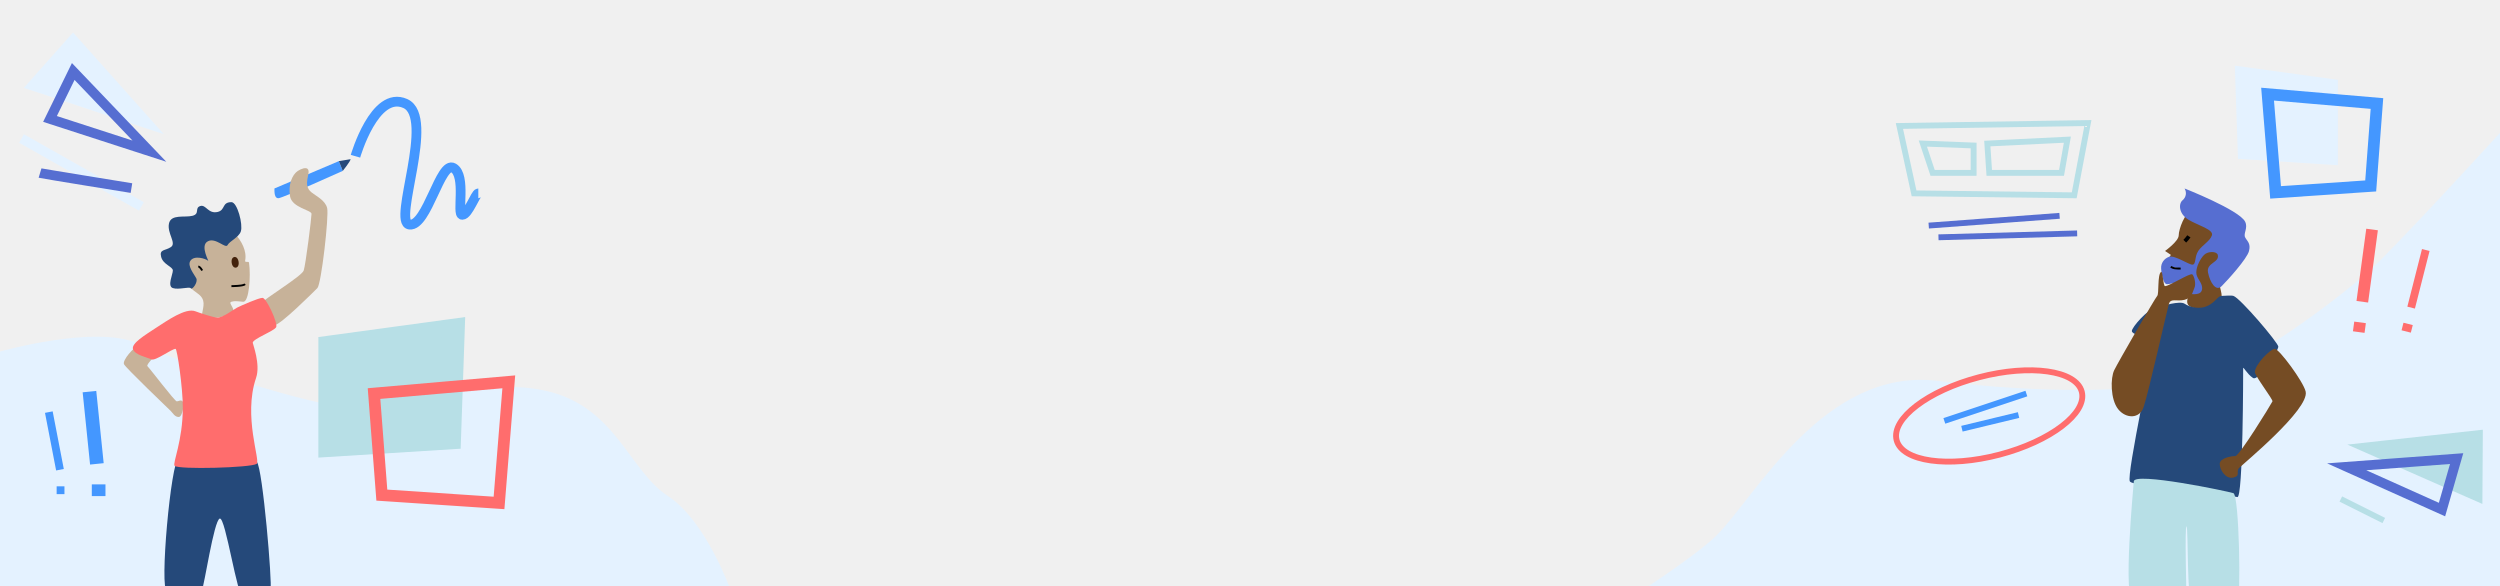
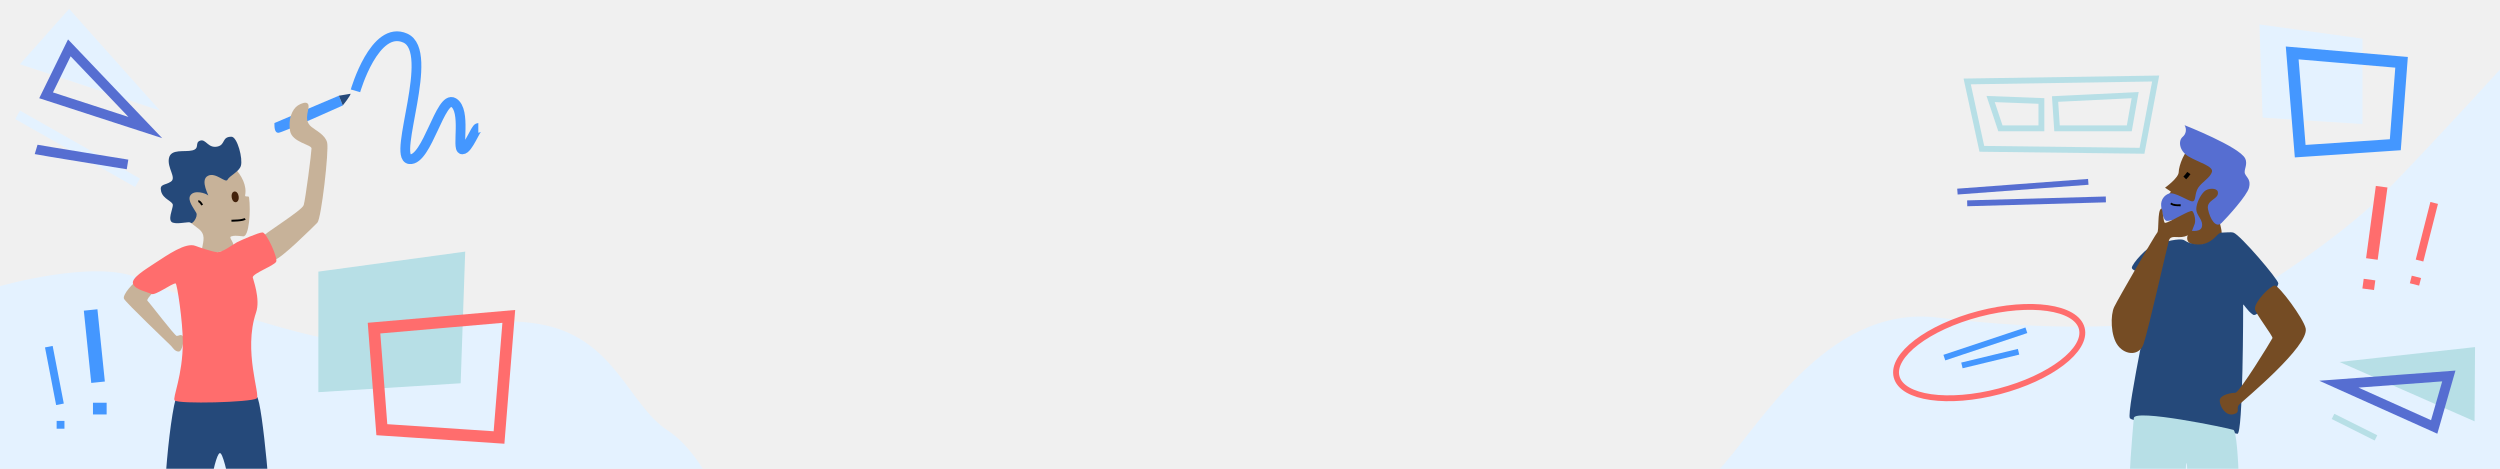
- <svg xmlns="http://www.w3.org/2000/svg" version="1.1" id="Layer_1" x="0px" y="0px" viewBox="0 0 1280 300" style="enable-background:new 0 0 1280 300;" xml:space="preserve">
-   <style type="text/css">
- 	.st0{fill:#E4F2FF;}
- 	.st1{fill:#4497FF;}
- 	.st2{fill:#754C24;}
- 	.st3{fill:#566ED1;}
- 	.st4{fill:#25497A;}
- 	.st5{fill:#FFFFFF;stroke:#000000;stroke-width:2;stroke-miterlimit:10;}
- 	.st6{fill:#FFFFFF;stroke:#000000;stroke-miterlimit:10;}
- 	.st7{fill:#C7B299;}
- 	.st8{fill:#B7DFE6;}
- 	.st9{fill:#FF6D6D;}
- 	.st10{fill:#B7DFE6;stroke:#B7DFE6;stroke-width:9;stroke-miterlimit:10;}
- 	.st11{fill:none;stroke:#FF6D6D;stroke-width:6;stroke-miterlimit:10;}
- 	.st12{fill:none;stroke:#B7DFE6;stroke-width:3;stroke-miterlimit:10;}
- 	.st13{fill:none;stroke:#566ED1;stroke-width:3;stroke-miterlimit:10;}
- 	.st14{fill:none;stroke:#4497FF;stroke-width:3;stroke-miterlimit:10;}
- 	.st15{fill:none;stroke:#FF6D6D;stroke-width:4;stroke-miterlimit:10;}
- 	.st16{fill:none;stroke:#4497FF;stroke-width:7;stroke-miterlimit:10;}
- 	.st17{fill:none;stroke:#4497FF;stroke-width:4;stroke-miterlimit:10;}
- 	.st18{fill:none;stroke:#FF6D6D;stroke-width:3;stroke-miterlimit:10;}
- 	.st19{fill:none;stroke:#4497FF;stroke-width:5;stroke-miterlimit:10;}
- 	.st20{fill:#E4F2FF;stroke:#E4F2FF;stroke-width:9;stroke-miterlimit:10;}
- 	.st21{fill:none;stroke:#4497FF;stroke-width:6;stroke-miterlimit:10;}
- 	.st22{fill:#E4F2FF;stroke:#E4F2FF;stroke-width:5;stroke-miterlimit:10;}
- 	.st23{fill:none;stroke:#566ED1;stroke-width:5;stroke-miterlimit:10;}
- 	.st24{fill:none;stroke:#E4F2FF;stroke-width:5;stroke-miterlimit:10;}
- 	.st25{fill:#B7DFE6;stroke:#B7DFE6;stroke-width:5;stroke-miterlimit:10;}
- 	.st26{fill:#FFFFFF;stroke:#42210B;stroke-width:2;stroke-miterlimit:10;}
- </style>
-   <path class="st0" d="M1291,56c0,0-50,55-73,78c-17.1,17.1-74.2,59.1-97,62c-32,4-71.1,6-129-1s-93,59-113,79c-16.3,16.3-82,56-82,56  l494-2V56z" />
-   <path class="st0" d="M0,180c0,0,49-14,71-4s80.2,29.1,103,32c32,4,68-16,105-8c36.2,7.8,43,41,63,54c19.4,12.6,32,48,32,48L0,300  V180z" />
-   <path class="st1" d="M140.5,96.5c0,2,0,5,2,5s33-14,33-14l-2-5L140.5,96.5z" />
-   <path class="st2" d="M1122.5,107.5c-4,1.3-7,10-7,13s-7,8-7,8l3,2c0,0-7,9-2,11s13,0,13,4s-6,10,0,12s15-3,15-6s-3-9,0-12s9-12,9-16  s-3-11-10-13S1125.9,106.4,1122.5,107.5z" />
-   <path class="st3" d="M1117.5,102.5c-2.2,1.8-2,7,3,10s13,5,12,8s-5,5-7,8s-1,7-3,7s-9-5-12-4c-2.5,0.9-4.2,3.3-4,6c0,2,1,8,3,8  s9.3-2.1,11-2s-2,7,0,7s7,1.1,7-3c0-3-3-5-3-8s2-7,4-9s6.5-1.9,7,0c1,4-6,4-5,9s4,10,7,7s13-14,14-18s-1-5-2-7s1.6-4.8,0-8  c-3-6-31-17-31-17C1119.7,98.5,1119.3,101,1117.5,102.5z" />
-   <path class="st4" d="M1143.5,151.5c3.4,1,23,24,23,26s-10,18-13,16s-5-6-5-5s0,67-3,66s-53-5-55-8s13-71,12-72s-11-3-11-5  s8-11,12-12s12.7-3.6,15-2c3,2,8,3,12,1s5-5,7-5S1142.1,151.1,1143.5,151.5z" />
-   <path class="st2" d="M1154.5,190.5c0,2,9.4,14.1,9,15c-1,2-17,28-19,28s-8,1-8,4s3,8,7,7s1-3,3-5s36-30,34-39  c-1.1-5-13.6-21.9-15.8-21.9S1154.5,186.6,1154.5,190.5z" />
-   <path class="st5" d="M1120.7,121c-0.6,0.9-1.3,1.7-2.1,2.5" />
-   <path class="st6" d="M1116.5,137.5c-2,0-4,0-5-1" />
-   <path class="st7" d="M110.5,112.5c3.8,0.7,17,11,15,21c-0.2,1.1,1.9,0.1,2,1c1,7,0,20.3-3,20c-4.1-0.4-4.4-0.4-6,0c-2.2,0.6,3,4,0,6  s-15.6,4.1-15,0c0.6-3.7,2-7-2-10c-2.3-1.7-9.8-7-11-13c-1-5-1-16,4-20S106.4,111.7,110.5,112.5z" />
-   <path class="st7" d="M157.5,86.5c2,2-3,8,2,12c2.2,1.8,7,4,8,8s-3,39-5,41s-19,19-22,19s-8-9-7-11s21.1-14.1,22-17c1-3,4-27,4-29  s-10-3.1-11-9s1-11,4-13C154.4,86.3,156.6,85.6,157.5,86.5z" />
-   <path class="st7" d="M71.5,176.5c0.9-0.4,10,2,10,3s-7,7-6,8c1.6,1.6,14,18,15,18s2-1,3,0s0,8-2,8s-3-2-4-3s-23-22-24-24  S68.5,177.6,71.5,176.5z" />
-   <path class="st4" d="M106.5,123.5c4-2,9,4,10,2s5.8-4,6.8-7c1.2-3.6-1.8-15-4.8-15c-5,0-3,4-7,5c-5,1.2-6-4-9-3s0,4-4,5s-11-1-12,4  s4,10,1,12s-6,1-5,5s6,5,6,7s-3,8,0,9s8.5-0.9,9.2,0.1s3.8-3.1,2.8-5.1s-4.8-6.4-3-9c2-3,8-1,9,0S102,125.7,106.5,123.5z" />
-   <path class="st4" d="M179.5,81.5c0,1-4,6-4,6l-2-5L179.5,81.5z" />
-   <path class="st6" d="M101.5,136.5c1,0,2,2,2,2" />
-   <path class="st6" d="M125.5,145.5c-1,1-7,1-7,1" />
-   <path class="st2" d="M1106.5,139.2c0.9-0.6,1,7.3,2,7.3c2.2,0,13-7,14-6s2,5,1,7s-1,5-5,6s-7-1-8,2c-0.7,2.1-10.4,45.4-13,53  c-2,6-9,6-13,1s-4-16-2-20c2.2-4.5,21-37,22-38S1104.5,140.5,1106.5,139.2z" />
-   <path class="st8" d="M1092.5,246.5c0,1-6,62,0,62s27,3,27,0s-1-40,0-39s0,39,3,39s21,3,23,1s1-56-2-57S1092.5,241.5,1092.5,246.5z" />
-   <path class="st4" d="M91.5,234.5c-4,1.3-10,68-6,68s17,0,18-1s6-35,9-36s9,41,12,40s13-2,14-4s-4-62-7-65  C127.5,232.5,97.5,232.5,91.5,234.5z" />
-   <path class="st9" d="M100.1,159.4c1.3,0.5,9,3.2,11.2,3.2c3,0,8.1-4.1,10.1-5.1s11-5,13-5s8,13,7,15s-12,6-12,8  c0,0.6,4.1,11.1,1.7,18c-6.7,19.7,2.4,42.5,0.3,44c-3,2-40,3-42,1c-1.2-1.2,4.2-12.7,4.2-29.9c0-10.2-2.9-30-3.7-30  c-2,0-10.4,6.4-12.4,5.4s-8.4-2.2-9.4-5.2s6.3-7.3,11.4-10.7C85.7,164.1,95.1,157.4,100.1,159.4z" />
-   <polygon class="st10" points="231.5,225.5 167.5,229.5 167.5,176.5 233.5,167.5 " />
-   <polygon class="st11" points="255.5,257.5 195.5,253.5 191.5,201.5 260.5,195.5 " />
-   <polygon class="st12" points="1062,100 980,99 972.5,64.5 1069,63 " />
-   <polygon class="st12" points="1010.5,88.5 989.5,88.5 984.5,73.5 1010.5,74.5 " />
-   <polygon class="st12" points="1055.5,88.5 1018.5,88.5 1017.5,73.5 1058.5,71.5 " />
-   <line class="st13" x1="987.5" y1="115.5" x2="1054.5" y2="110.5" />
-   <line class="st13" x1="992.5" y1="121.5" x2="1063.5" y2="119.5" />
-   <line class="st14" x1="995.5" y1="215.5" x2="1037.5" y2="201.5" />
-   <line class="st14" x1="1004.5" y1="219.5" x2="1033.5" y2="212.5" />
-   <line class="st12" x1="1198.5" y1="255.5" x2="1220.5" y2="266.5" />
-   <line class="st11" x1="1214.5" y1="117.5" x2="1209.5" y2="154.5" />
-   <line class="st15" x1="1242" y1="128" x2="1234.5" y2="157.5" />
-   <line class="st16" x1="45.8" y1="200.5" x2="49.6" y2="237.5" />
-   <line class="st17" x1="25" y1="211" x2="30.7" y2="240.5" />
-   <ellipse transform="matrix(0.9674 -0.2531 0.2531 0.9674 -20.7392 264.6974)" class="st18" cx="1018.5" cy="213" rx="49" ry="20.5" />
-   <rect x="29" y="249" class="st1" width="4" height="4" />
-   <rect x="47" y="248" class="st1" width="7" height="6" />
-   <rect x="1205.5" y="164.6" transform="matrix(0.134 -0.991 0.991 0.134 880.0491 1342.214)" class="st9" width="5" height="6" />
-   <rect x="1230.5" y="165.3" transform="matrix(0.2463 -0.9692 0.9692 0.2463 766.3179 1320.998)" class="st9" width="4" height="4.9" />
-   <path class="st19" d="M182,80c0,0,9.8-34,25.5-27s-6.8,61,2.2,62s15.8-33,22.5-29s1.5,24,4.5,24s6.8-11,8.2-11" />
-   <polygon class="st20" points="1150.2,77.1 1192.5,79.8 1192.5,44.8 1148.9,38.8 " />
-   <polygon class="st21" points="1165.1,98.5 1213.8,95.2 1217,53 1161,48.2 " />
-   <polygon class="st22" points="37.4,20.4 75.8,63.4 16.6,43.8 " />
-   <polygon class="st23" points="37.5,36.6 76.5,77.4 25.6,60.9 " />
-   <line class="st24" x1="11" y1="70.9" x2="72.4" y2="105.7" />
-   <path class="st23" d="M20.5,88.6c1,0.3,46.8,7.7,46.8,7.7" />
-   <polygon class="st25" points="1268.7,222.8 1211.4,229.1 1268.5,254.2 " />
-   <polygon class="st23" points="1257.8,234.8 1201.5,239 1250.3,260.9 " />
-   <ellipse transform="matrix(0.9894 -0.145 0.145 0.9894 -18.2058 18.884)" class="st26" cx="120.4" cy="134.3" rx="0.8" ry="1.8" />
+ <svg xmlns="http://www.w3.org/2000/svg" id="Layer_1" data-name="Layer 1" viewBox="0 0 1280 240">
+   <defs>
+     <style>.cls-1,.cls-14,.cls-15,.cls-16,.cls-17,.cls-18,.cls-19,.cls-20,.cls-21,.cls-22,.cls-24,.cls-26,.cls-27{fill:none;}.cls-2{clip-path:url(#clip-path);}.cls-23,.cls-25,.cls-3{fill:#e4f2ff;}.cls-4{fill:#4497ff;}.cls-5{fill:#754c24;}.cls-6{fill:#566ed1;}.cls-7{fill:#25497a;}.cls-29,.cls-8,.cls-9{fill:#fff;}.cls-8,.cls-9{stroke:#000;}.cls-13,.cls-14,.cls-15,.cls-16,.cls-17,.cls-18,.cls-19,.cls-20,.cls-21,.cls-22,.cls-23,.cls-24,.cls-25,.cls-26,.cls-27,.cls-28,.cls-29,.cls-8,.cls-9{stroke-miterlimit:10;}.cls-29,.cls-8{stroke-width:2px;}.cls-10{fill:#c7b299;}.cls-11,.cls-13,.cls-28{fill:#b7dfe6;}.cls-12{fill:#ff6d6d;}.cls-13,.cls-15,.cls-28{stroke:#b7dfe6;}.cls-13,.cls-23{stroke-width:9px;}.cls-14,.cls-18,.cls-21{stroke:#ff6d6d;}.cls-14,.cls-24{stroke-width:6px;}.cls-15,.cls-16,.cls-17,.cls-21{stroke-width:3px;}.cls-16,.cls-26{stroke:#566ed1;}.cls-17,.cls-19,.cls-20,.cls-22,.cls-24{stroke:#4497ff;}.cls-18,.cls-20{stroke-width:4px;}.cls-19{stroke-width:7px;}.cls-22,.cls-25,.cls-26,.cls-27,.cls-28{stroke-width:5px;}.cls-23,.cls-25,.cls-27{stroke:#e4f2ff;}.cls-29{stroke:#42210b;}</style>
+     <clipPath id="clip-path">
+       <rect class="cls-1" width="1280" height="240" />
+     </clipPath>
+   </defs>
+   <g class="cls-2">
+     <path class="cls-3" d="M1291,23.6s-50,55-73,78c-17.1,17.1-74.2,59.1-97,62-32,4-71.1,6-129-1s-93,59-113,79c-16.3,16.3-82,56-82,56l494-2Z" />
+     <path class="cls-3" d="M0,146.5s49-14,71-4,80.2,29.1,103,32c32,4,68-16,105-8,36.2,7.8,43,41,63,54,19.4,12.6,32,48,32,48l-374-2Z" />
+     <path class="cls-4" d="M140.5,63c0,2,0,5,2,5s33-14,33-14l-2-5Z" />
+     <path class="cls-5" d="M1122.5,75.1c-4,1.3-7,10-7,13s-7,8-7,8l3,2s-7,9-2,11,13,0,13,4-6,10,0,12,15-3,15-6-3-9,0-12,9-12,9-16-3-11-10-13S1125.9,74,1122.5,75.1Z" />
+     <path class="cls-6" d="M1117.5,70.1c-2.2,1.8-2,7,3,10s13,5,12,8-5,5-7,8-1,7-3,7-9-5-12-4a6,6,0,0,0-4,6c0,2,1,8,3,8s9.3-2.1,11-2-2,7,0,7,7,1.1,7-3c0-3-3-5-3-8s2-7,4-9,6.5-1.9,7,0c1,4-6,4-5,9s4,10,7,7,13-14,14-18-1-5-2-7,1.6-4.8,0-8c-3-6-31-17-31-17A4.64,4.64,0,0,1,1117.5,70.1Z" />
+     <path class="cls-7" d="M1143.5,119.1c3.4,1,23,24,23,26s-10,18-13,16-5-6-5-5,0,67-3,66-53-5-55-8,13-71,12-72-11-3-11-5,8-11,12-12,12.7-3.6,15-2c3,2,8,3,12,1s5-5,7-5S1142.1,118.7,1143.5,119.1Z" />
+     <path class="cls-5" d="M1154.5,158.1c0,2,9.4,14.1,9,15-1,2-17,28-19,28s-8,1-8,4,3,8,7,7,1-3,3-5,36-30,34-39c-1.1-5-13.6-21.9-15.8-21.9S1154.5,154.2,1154.5,158.1Z" />
+     <path class="cls-8" d="M1120.7,88.6a16.76,16.76,0,0,1-2.1,2.5" />
+     <path class="cls-9" d="M1116.5,105.1c-2,0-4,0-5-1" />
+     <path class="cls-10" d="M110.5,79c3.8.7,17,11,15,21-.2,1.1,1.9.1,2,1,1,7,0,20.3-3,20-4.1-.4-4.4-.4-6,0-2.2.6,3,4,0,6s-15.6,4.1-15,0c.6-3.7,2-7-2-10-2.3-1.7-9.8-7-11-13-1-5-1-16,4-20S106.4,78.2,110.5,79Z" />
+     <path class="cls-10" d="M157.5,53c2,2-3,8,2,12,2.2,1.8,7,4,8,8s-3,39-5,41-19,19-22,19-8-9-7-11,21.1-14.1,22-17,4-27,4-29-10-3.1-11-9,1-11,4-13C154.4,52.8,156.6,52.1,157.5,53Z" />
+     <path class="cls-10" d="M71.5,143c.9-.4,10,2,10,3s-7,7-6,8c1.6,1.6,14,18,15,18s2-1,3,0,0,8-2,8-3-2-4-3-23-22-24-24S68.5,144.1,71.5,143Z" />
+     <path class="cls-7" d="M106.5,90c4-2,9,4,10,2s5.8-4,6.8-7c1.2-3.6-1.8-15-4.8-15-5,0-3,4-7,5-5,1.2-6-4-9-3s0,4-4,5-11-1-12,4,4,10,1,12-6,1-5,5,6,5,6,7-3,8,0,9,8.5-.9,9.2.1,3.8-3.1,2.8-5.1-4.8-6.4-3-9c2-3,8-1,9,0S102,92.2,106.5,90Z" />
+     <path class="cls-7" d="M179.5,48c0,1-4,6-4,6l-2-5Z" />
+     <path class="cls-9" d="M101.5,103c1,0,2,2,2,2" />
+     <path class="cls-9" d="M125.5,112c-1,1-7,1-7,1" />
+     <path class="cls-5" d="M1106.5,106.8c.9-.6,1,7.3,2,7.3,2.2,0,13-7,14-6s2,5,1,7-1,5-5,6-7-1-8,2c-.7,2.1-10.4,45.4-13,53-2,6-9,6-13,1s-4-16-2-20c2.2-4.5,21-37,22-38S1104.5,108.1,1106.5,106.8Z" />
+     <path class="cls-11" d="M1092.5,214.1c0,1-6,62,0,62s27,3,27,0-1-40,0-39,0,39,3,39,21,3,23,1,1-56-2-57S1092.5,209.1,1092.5,214.1Z" />
+     <path class="cls-7" d="M91.5,201c-4,1.3-10,68-6,68s17,0,18-1,6-35,9-36,9,41,12,40,13-2,14-4-4-62-7-65C127.5,199,97.5,199,91.5,201Z" />
+     <path class="cls-12" d="M100.1,125.9c1.3.5,9,3.2,11.2,3.2,3,0,8.1-4.1,10.1-5.1s11-5,13-5,8,13,7,15-12,6-12,8c0,.6,4.1,11.1,1.7,18-6.7,19.7,2.4,42.5.3,44-3,2-40,3-42,1-1.2-1.2,4.2-12.7,4.2-29.9,0-10.2-2.9-30-3.7-30-2,0-10.4,6.4-12.4,5.4s-8.4-2.2-9.4-5.2,6.3-7.3,11.4-10.7C85.7,130.6,95.1,123.9,100.1,125.9Z" />
+     <polygon class="cls-13" points="231.5 192 167.5 196 167.5 143 233.5 134 231.5 192" />
+     <polygon class="cls-14" points="255.5 224 195.5 220 191.5 168 260.5 162 255.5 224" />
+     <polygon class="cls-15" points="1096.7 77.2 1014.7 76.2 1007.2 41.7 1103.7 40.2 1096.7 77.2" />
+     <polygon class="cls-15" points="1045.2 65.7 1024.2 65.7 1019.2 50.7 1045.2 51.7 1045.2 65.7" />
+     <polygon class="cls-15" points="1090.2 65.7 1053.2 65.7 1052.2 50.7 1093.2 48.7 1090.2 65.7" />
+     <line class="cls-16" x1="1002.2" y1="98.1" x2="1069.2" y2="93.1" />
+     <line class="cls-16" x1="1007.2" y1="104.1" x2="1078.2" y2="102.1" />
+     <line class="cls-17" x1="995.5" y1="183.1" x2="1037.5" y2="169.1" />
+     <line class="cls-17" x1="1004.5" y1="187.1" x2="1033.5" y2="180.1" />
+     <line class="cls-15" x1="1194.5" y1="213.2" x2="1216.5" y2="224.2" />
+     <line class="cls-14" x1="1219.4" y1="95.6" x2="1214.4" y2="132.6" />
+     <line class="cls-18" x1="1246.3" y1="103.9" x2="1238.8" y2="133.4" />
+     <line class="cls-19" x1="46.4" y1="158.7" x2="50.2" y2="195.7" />
+     <line class="cls-20" x1="25" y1="177.5" x2="30.7" y2="207" />
+     <ellipse class="cls-21" cx="1018.46" cy="180.53" rx="49" ry="20.5" transform="translate(-12.53 263.63) rotate(-14.66)" />
+     <rect class="cls-4" x="29" y="215.5" width="4" height="4" />
+     <rect class="cls-4" x="47.6" y="206.2" width="7" height="6" />
+     <rect class="cls-12" x="1210.35" y="142.62" width="5" height="6" transform="translate(906.04 1328.03) rotate(-82.3)" />
+     <rect class="cls-12" x="1234.71" y="141.25" width="4" height="4.9" transform="translate(792.81 1306.9) rotate(-75.74)" />
+     <path class="cls-22" d="M182,46.5s9.8-34,25.5-27-6.8,61,2.2,62,15.8-33,22.5-29,1.5,24,4.5,24,6.8-11,8.2-11" />
+     <polygon class="cls-23" points="1162.8 56 1205.1 58.7 1205.1 23.7 1161.5 17.7 1162.8 56" />
+     <polygon class="cls-24" points="1177.7 77.4 1226.4 74.1 1229.6 31.9 1173.6 27.1 1177.7 77.4" />
+     <polygon class="cls-25" points="35.4 8.3 73.8 51.3 14.6 31.7 35.4 8.3" />
+     <polygon class="cls-26" points="35.5 24.5 74.4 65.3 23.6 48.8 35.5 24.5" />
+     <line class="cls-27" x1="9" y1="58.8" x2="70.4" y2="93.6" />
+     <path class="cls-26" d="M18.5,76.5c1,.3,46.8,7.7,46.8,7.7" />
+     <polygon class="cls-28" points="1264.7 180.5 1207.4 186.8 1264.5 211.9 1264.7 180.5" />
+     <polygon class="cls-26" points="1253.8 192.5 1197.5 196.7 1246.3 218.6 1253.8 192.5" />
+     <ellipse class="cls-29" cx="120.41" cy="100.79" rx="0.8" ry="1.8" transform="translate(-13.35 18.53) rotate(-8.34)" />
+   </g>
</svg>
